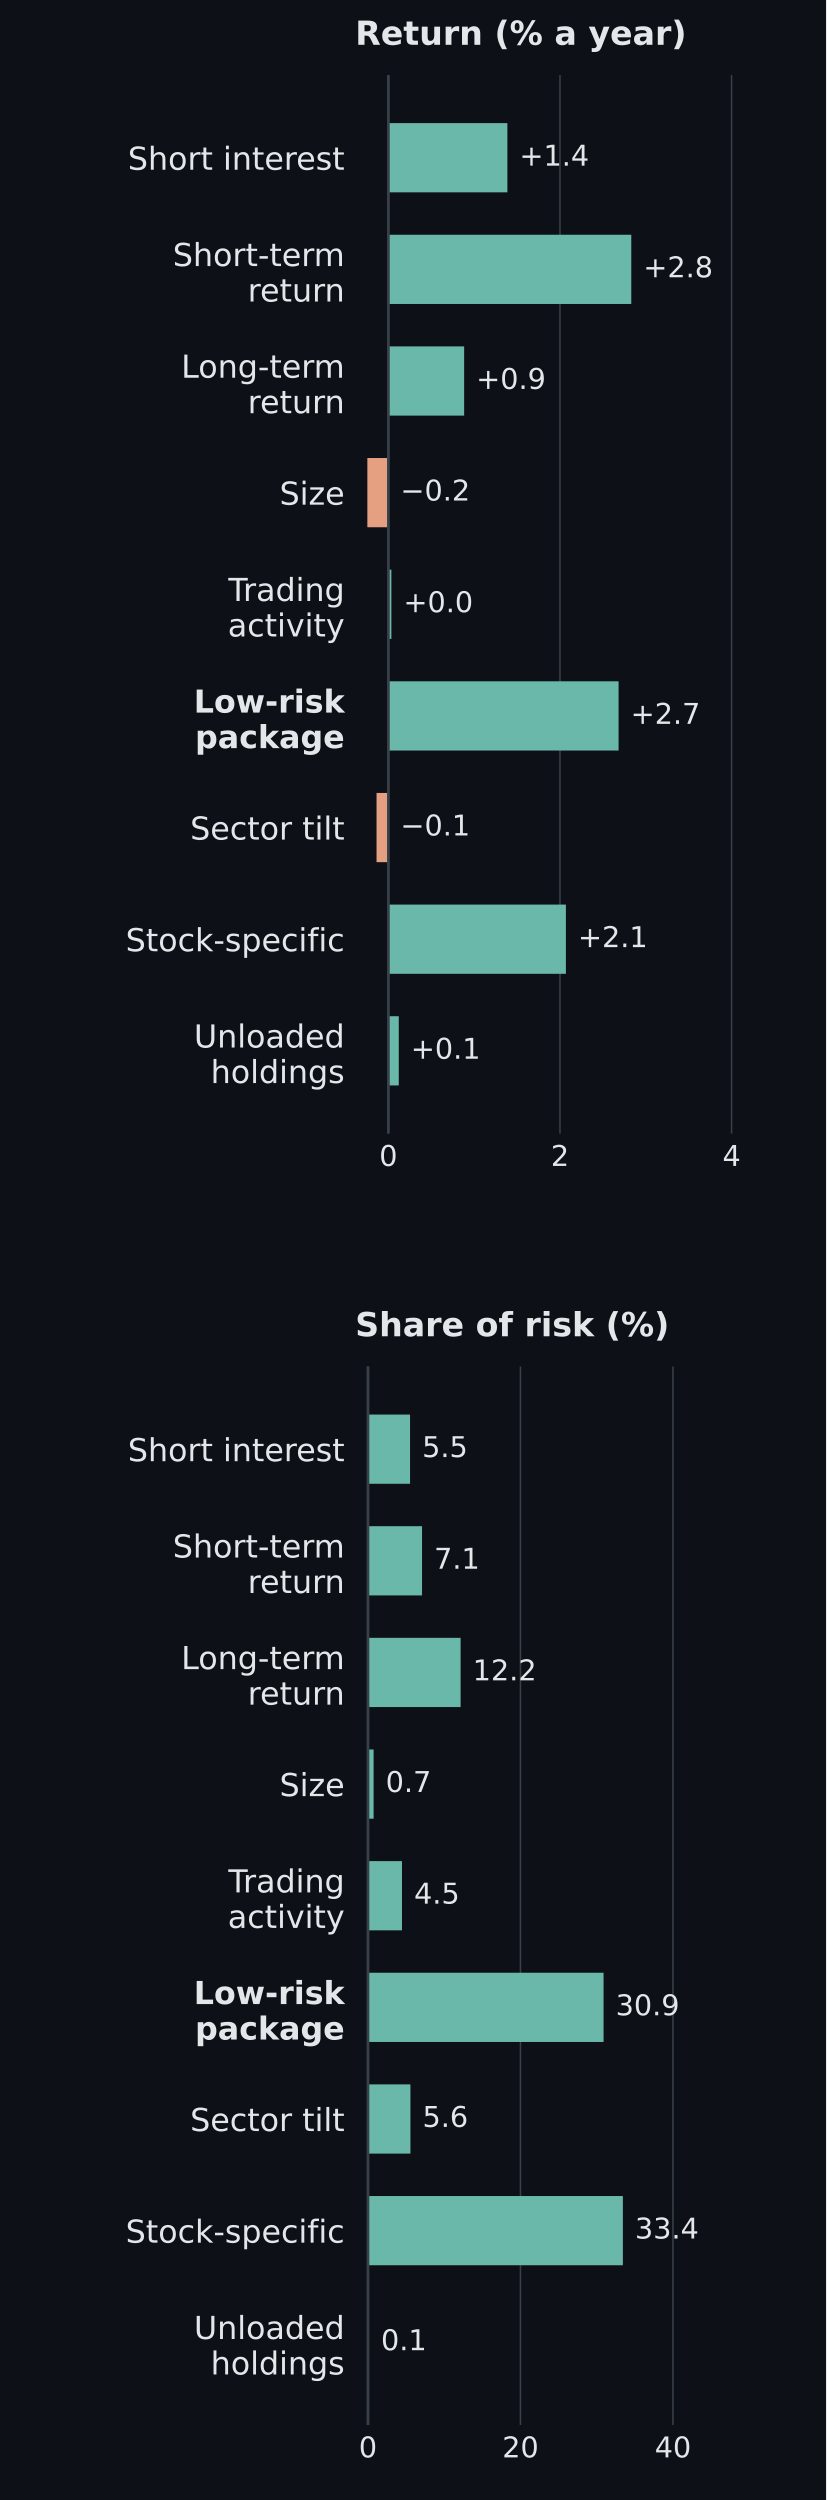
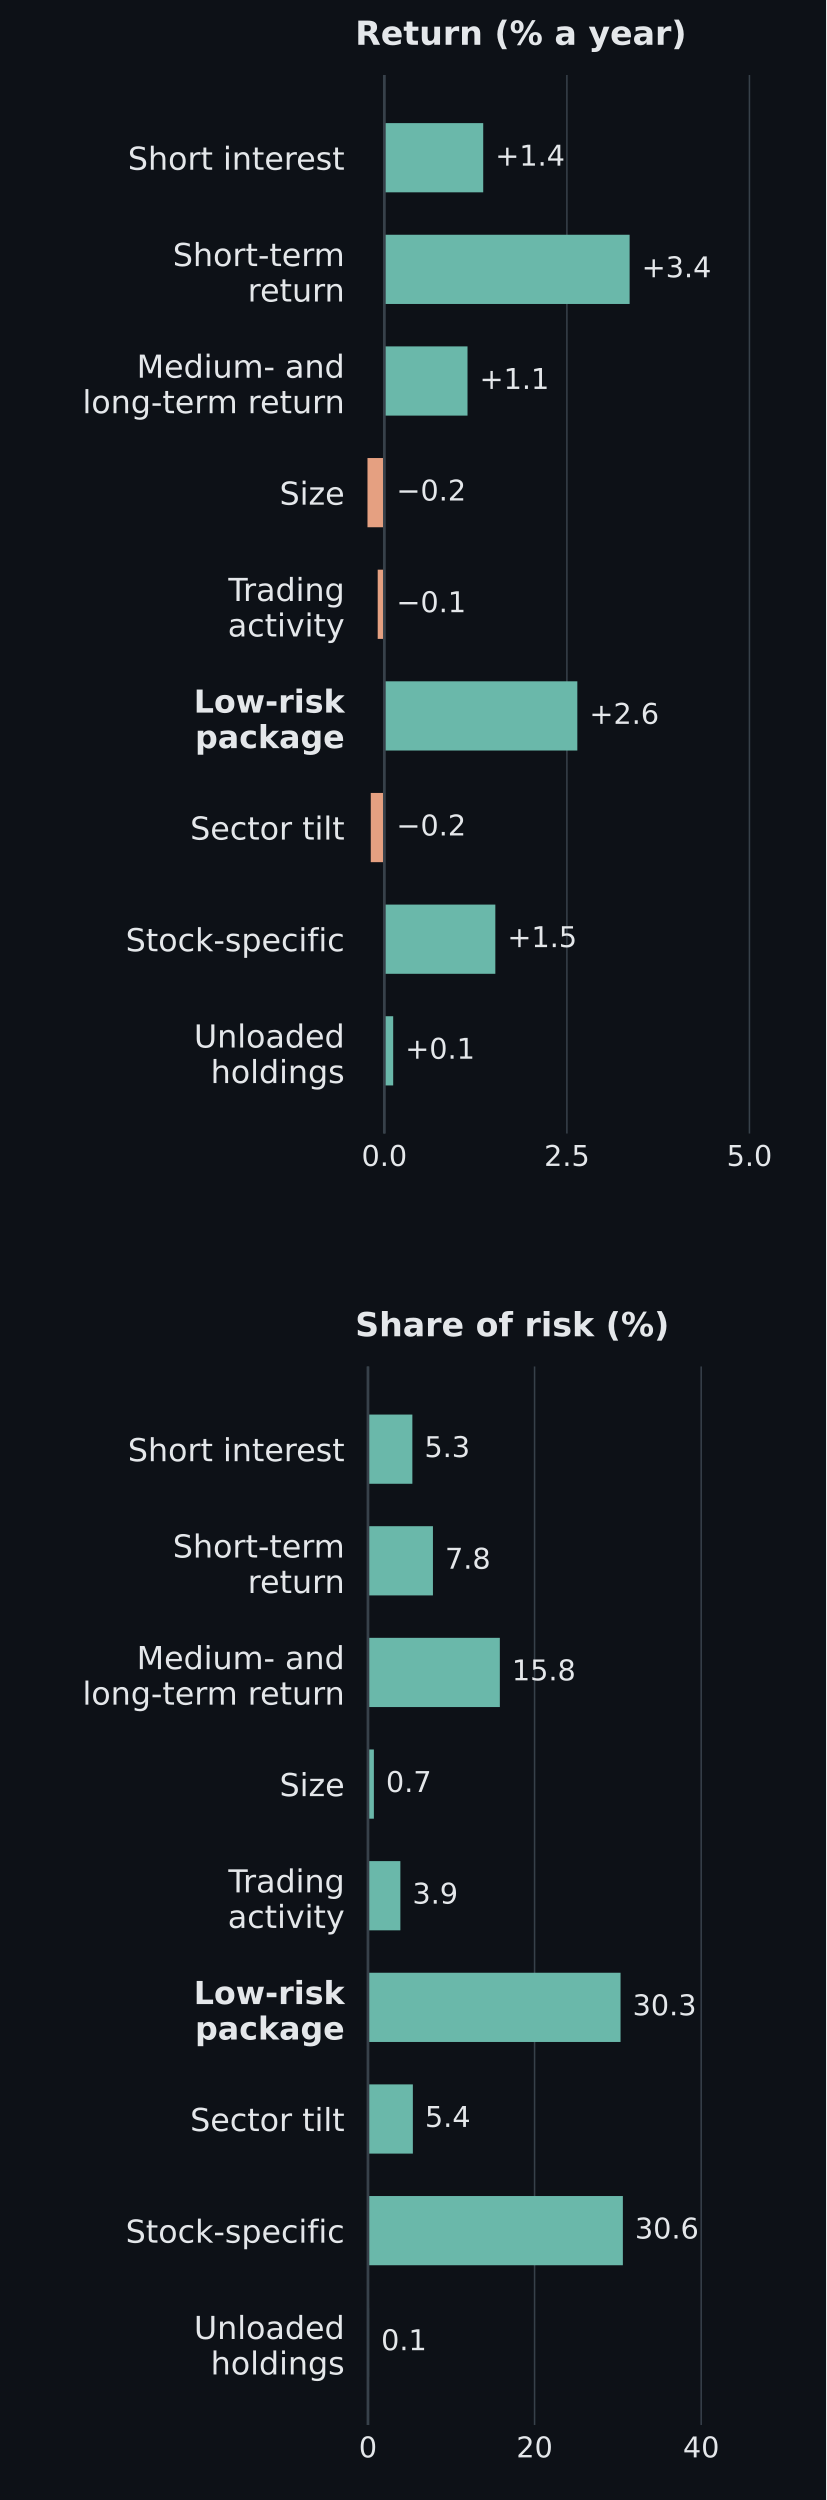
<svg xmlns="http://www.w3.org/2000/svg" width="273.6pt" height="828pt" viewBox="0 0 273.6 828" version="1.1">
  <defs>
    <style type="text/css">*{stroke-linejoin: round; stroke-linecap: butt}</style>
  </defs>
  <g id="figure_1">
    <g id="patch_1">
      <path d="M 0 828 L 273.6 828 L 273.6 0 L 0 0 z " style="fill: #0d1117" />
    </g>
    <g id="axes_1">
      <g id="patch_2">
        <path d="M 117.648 375.435 L 265.392 375.435 L 265.392 24.84 L 117.648 24.84 z " style="fill: #0d1117" />
      </g>
      <g id="matplotlib.axis_1">
        <g id="xtick_1">
          <g id="line2d_1">
-             <path d="M 128.632 375.435 L 128.632 24.84 " clip-path="url(#p4dd4867242)" style="fill: none; stroke: #37414a; stroke-width: 0.5; stroke-linecap: square" />
+             <path d="M 127.296 375.435 L 127.296 24.84 " clip-path="url(#p4dd4867242)" style="fill: none; stroke: #37414a; stroke-width: 0.5; stroke-linecap: square" />
          </g>
          <g id="line2d_2" />
          <g id="text_1">
-             <text style="font-size: 9.5px; font-family: 'DejaVu Sans', 'Arial', sans-serif; text-anchor: middle; fill: #e4e7ea" x="128.632" y="386.153" transform="rotate(-0 128.6324 386.1531)">0</text>
+             <text style="font-size: 9.5px; font-family: 'DejaVu Sans', 'Arial', sans-serif; text-anchor: middle; fill: #e4e7ea" x="127.296" y="386.153" transform="rotate(-0 127.2961 386.1531)">0.0</text>
          </g>
        </g>
        <g id="xtick_2">
          <g id="line2d_3">
-             <path d="M 185.465 375.435 L 185.465 24.84 " clip-path="url(#p4dd4867242)" style="fill: none; stroke: #37414a; stroke-width: 0.5; stroke-linecap: square" />
+             <path d="M 187.755 375.435 L 187.755 24.84 " clip-path="url(#p4dd4867242)" style="fill: none; stroke: #37414a; stroke-width: 0.5; stroke-linecap: square" />
          </g>
          <g id="line2d_4" />
          <g id="text_2">
-             <text style="font-size: 9.5px; font-family: 'DejaVu Sans', 'Arial', sans-serif; text-anchor: middle; fill: #e4e7ea" x="185.465" y="386.153" transform="rotate(-0 185.4652 386.1531)">2</text>
+             <text style="font-size: 9.5px; font-family: 'DejaVu Sans', 'Arial', sans-serif; text-anchor: middle; fill: #e4e7ea" x="187.755" y="386.153" transform="rotate(-0 187.7552 386.1531)">2.5</text>
          </g>
        </g>
        <g id="xtick_3">
          <g id="line2d_5">
-             <path d="M 242.298 375.435 L 242.298 24.84 " clip-path="url(#p4dd4867242)" style="fill: none; stroke: #37414a; stroke-width: 0.5; stroke-linecap: square" />
+             <path d="M 248.214 375.435 L 248.214 24.84 " clip-path="url(#p4dd4867242)" style="fill: none; stroke: #37414a; stroke-width: 0.5; stroke-linecap: square" />
          </g>
          <g id="line2d_6" />
          <g id="text_3">
-             <text style="font-size: 9.5px; font-family: 'DejaVu Sans', 'Arial', sans-serif; text-anchor: middle; fill: #e4e7ea" x="242.298" y="386.153" transform="rotate(-0 242.298 386.1531)">4</text>
+             <text style="font-size: 9.5px; font-family: 'DejaVu Sans', 'Arial', sans-serif; text-anchor: middle; fill: #e4e7ea" x="248.214" y="386.153" transform="rotate(-0 248.2143 386.1531)">5.0</text>
          </g>
        </g>
      </g>
      <g id="matplotlib.axis_2">
        <g id="ytick_1">
          <g id="line2d_7" />
          <g id="text_4">
            <text style="font-size: 10.5px; font-family: 'DejaVu Sans', 'Arial', sans-serif; text-anchor: end; fill: #e4e7ea" x="114.148" y="56.227" transform="rotate(-0 114.148 56.22747)">Short interest</text>
          </g>
        </g>
        <g id="ytick_2">
          <g id="line2d_8" />
          <g id="text_5">
            <text style="font-size: 10.5px; font-family: 'DejaVu Sans', 'Arial', sans-serif; fill: #e4e7ea" transform="translate(57.24456 88.12121)">Short-term</text>
            <text style="font-size: 10.5px; font-family: 'DejaVu Sans', 'Arial', sans-serif; fill: #e4e7ea" transform="translate(82.04917 99.87891)">return</text>
          </g>
        </g>
        <g id="ytick_3">
          <g id="line2d_9" />
          <g id="text_6">
-             <text style="font-size: 10.5px; font-family: 'DejaVu Sans', 'Arial', sans-serif; fill: #e4e7ea" transform="translate(60.01066 125.096)">Long-term</text>
-             <text style="font-size: 10.5px; font-family: 'DejaVu Sans', 'Arial', sans-serif; fill: #e4e7ea" transform="translate(82.04917 136.8537)">return</text>
+             <text style="font-size: 10.5px; font-family: 'DejaVu Sans', 'Arial', sans-serif; fill: #e4e7ea" transform="translate(45.28277 125.096)">Medium- and</text>
+             <text style="font-size: 10.5px; font-family: 'DejaVu Sans', 'Arial', sans-serif; fill: #e4e7ea" transform="translate(27.32448 136.8537)">long-term return</text>
          </g>
        </g>
        <g id="ytick_4">
          <g id="line2d_10" />
          <g id="text_7">
            <text style="font-size: 10.5px; font-family: 'DejaVu Sans', 'Arial', sans-serif; text-anchor: end; fill: #e4e7ea" x="114.148" y="167.152" transform="rotate(-0 114.148 167.1517)">Size</text>
          </g>
        </g>
        <g id="ytick_5">
          <g id="line2d_11" />
          <g id="text_8">
            <text style="font-size: 10.5px; font-family: 'DejaVu Sans', 'Arial', sans-serif; fill: #e4e7ea" transform="translate(75.62941 199.0455)">Trading</text>
            <text style="font-size: 10.5px; font-family: 'DejaVu Sans', 'Arial', sans-serif; fill: #e4e7ea" transform="translate(75.44402 210.8032)">activity</text>
          </g>
        </g>
        <g id="ytick_6">
          <g id="line2d_12" />
          <g id="text_9">
            <text style="font-weight: 700; font-size: 10.5px; font-family: 'DejaVu Sans', 'Arial', sans-serif; fill: #e4e7ea" transform="translate(64.1762 236.0202)">Low-risk</text>
            <text style="font-weight: 700; font-size: 10.5px; font-family: 'DejaVu Sans', 'Arial', sans-serif; fill: #e4e7ea" transform="translate(64.61589 247.7779)">package</text>
          </g>
        </g>
        <g id="ytick_7">
          <g id="line2d_13" />
          <g id="text_10">
            <text style="font-size: 10.5px; font-family: 'DejaVu Sans', 'Arial', sans-serif; text-anchor: end; fill: #e4e7ea" x="114.148" y="278.076" transform="rotate(-0 114.148 278.076)">Sector tilt</text>
          </g>
        </g>
        <g id="ytick_8">
          <g id="line2d_14" />
          <g id="text_11">
            <text style="font-size: 10.5px; font-family: 'DejaVu Sans', 'Arial', sans-serif; text-anchor: end; fill: #e4e7ea" x="114.148" y="315.051" transform="rotate(-0 114.148 315.0507)">Stock-specific</text>
          </g>
        </g>
        <g id="ytick_9">
          <g id="line2d_15" />
          <g id="text_12">
            <text style="font-size: 10.5px; font-family: 'DejaVu Sans', 'Arial', sans-serif; fill: #e4e7ea" transform="translate(64.24019 346.9445)">Unloaded</text>
            <text style="font-size: 10.5px; font-family: 'DejaVu Sans', 'Arial', sans-serif; fill: #e4e7ea" transform="translate(69.77894 358.7022)">holdings</text>
          </g>
        </g>
      </g>
      <g id="patch_3">
-         <path d="M 128.632 40.776 L 168.046 40.776 L 168.046 63.7 L 128.632 63.7 z " clip-path="url(#p4dd4867242)" style="fill: #6ab8aa" />
+         <path d="M 127.296 40.776 L 160.041 40.776 L 160.041 63.7 L 127.296 63.7 z " clip-path="url(#p4dd4867242)" style="fill: #6ab8aa" />
      </g>
      <g id="patch_4">
-         <path d="M 128.632 77.751 L 209.079 77.751 L 209.079 100.675 L 128.632 100.675 z " clip-path="url(#p4dd4867242)" style="fill: #6ab8aa" />
+         <path d="M 127.296 77.751 L 208.529 77.751 L 208.529 100.675 L 127.296 100.675 z " clip-path="url(#p4dd4867242)" style="fill: #6ab8aa" />
      </g>
      <g id="patch_5">
-         <path d="M 128.632 114.726 L 153.724 114.726 L 153.724 137.65 L 128.632 137.65 z " clip-path="url(#p4dd4867242)" style="fill: #6ab8aa" />
+         <path d="M 127.296 114.726 L 154.841 114.726 L 154.841 137.65 L 127.296 137.65 z " clip-path="url(#p4dd4867242)" style="fill: #6ab8aa" />
      </g>
      <g id="patch_6">
-         <path d="M 128.632 151.7 L 121.67 151.7 L 121.67 174.625 L 128.632 174.625 z " clip-path="url(#p4dd4867242)" style="fill: #e5a081" />
+         <path d="M 127.296 151.7 L 121.71 151.7 L 121.71 174.625 L 127.296 174.625 z " clip-path="url(#p4dd4867242)" style="fill: #e5a081" />
      </g>
      <g id="patch_7">
-         <path d="M 128.632 188.675 L 129.627 188.675 L 129.627 211.599 L 128.632 211.599 z " clip-path="url(#p4dd4867242)" style="fill: #6ab8aa" />
+         <path d="M 127.296 188.675 L 125.095 188.675 L 125.095 211.599 L 127.296 211.599 z " clip-path="url(#p4dd4867242)" style="fill: #e5a081" />
      </g>
      <g id="patch_8">
-         <path d="M 128.632 225.65 L 204.874 225.65 L 204.874 248.574 L 128.632 248.574 z " clip-path="url(#p4dd4867242)" style="fill: #6ab8aa" />
+         <path d="M 127.296 225.65 L 191.213 225.65 L 191.213 248.574 L 127.296 248.574 z " clip-path="url(#p4dd4867242)" style="fill: #6ab8aa" />
      </g>
      <g id="patch_9">
-         <path d="M 128.632 262.625 L 124.711 262.625 L 124.711 285.549 L 128.632 285.549 z " clip-path="url(#p4dd4867242)" style="fill: #e5a081" />
+         <path d="M 127.296 262.625 L 122.798 262.625 L 122.798 285.549 L 127.296 285.549 z " clip-path="url(#p4dd4867242)" style="fill: #e5a081" />
      </g>
      <g id="patch_10">
-         <path d="M 128.632 299.599 L 187.426 299.599 L 187.426 322.524 L 128.632 322.524 z " clip-path="url(#p4dd4867242)" style="fill: #6ab8aa" />
+         <path d="M 127.296 299.599 L 164.055 299.599 L 164.055 322.524 L 127.296 322.524 z " clip-path="url(#p4dd4867242)" style="fill: #6ab8aa" />
      </g>
      <g id="patch_11">
-         <path d="M 128.632 336.574 L 132.071 336.574 L 132.071 359.498 L 128.632 359.498 z " clip-path="url(#p4dd4867242)" style="fill: #6ab8aa" />
+         <path d="M 127.296 336.574 L 130.222 336.574 L 130.222 359.498 L 127.296 359.498 z " clip-path="url(#p4dd4867242)" style="fill: #6ab8aa" />
      </g>
      <g id="line2d_16">
-         <path d="M 128.632 375.435 L 128.632 24.84 " clip-path="url(#p4dd4867242)" style="fill: none; stroke: #37414a; stroke-width: 0.9; stroke-linecap: square" />
+         <path d="M 127.296 375.435 L 127.296 24.84 " clip-path="url(#p4dd4867242)" style="fill: none; stroke: #37414a; stroke-width: 0.9; stroke-linecap: square" />
      </g>
      <g id="text_13">
-         <text style="font-size: 9.5px; font-family: 'DejaVu Sans', 'Arial', sans-serif; text-anchor: start; fill: #e4e7ea" x="172.046" y="54.86" transform="rotate(-0 172.0459 54.8597)">+1.4</text>
+         <text style="font-size: 9.5px; font-family: 'DejaVu Sans', 'Arial', sans-serif; text-anchor: start; fill: #e4e7ea" x="164.041" y="54.86" transform="rotate(-0 164.0407 54.8597)">+1.4</text>
      </g>
      <g id="text_14">
-         <text style="font-size: 9.5px; font-family: 'DejaVu Sans', 'Arial', sans-serif; text-anchor: start; fill: #e4e7ea" x="213.079" y="91.834" transform="rotate(-0 213.0792 91.83445)">+2.8</text>
+         <text style="font-size: 9.5px; font-family: 'DejaVu Sans', 'Arial', sans-serif; text-anchor: start; fill: #e4e7ea" x="212.529" y="91.834" transform="rotate(-0 212.529 91.83445)">+3.4</text>
      </g>
      <g id="text_15">
-         <text style="font-size: 9.5px; font-family: 'DejaVu Sans', 'Arial', sans-serif; text-anchor: start; fill: #e4e7ea" x="157.724" y="128.809" transform="rotate(-0 157.724 128.8092)">+0.9</text>
+         <text style="font-size: 9.5px; font-family: 'DejaVu Sans', 'Arial', sans-serif; text-anchor: start; fill: #e4e7ea" x="158.841" y="128.809" transform="rotate(-0 158.8413 128.8092)">+1.1</text>
      </g>
      <g id="text_16">
-         <text style="font-size: 9.5px; font-family: 'DejaVu Sans', 'Arial', sans-serif; text-anchor: start; fill: #e4e7ea" x="132.632" y="165.784" transform="rotate(-0 132.6324 165.784)">−0.2</text>
+         <text style="font-size: 9.5px; font-family: 'DejaVu Sans', 'Arial', sans-serif; text-anchor: start; fill: #e4e7ea" x="131.296" y="165.784" transform="rotate(-0 131.2961 165.784)">−0.2</text>
      </g>
      <g id="text_17">
-         <text style="font-size: 9.5px; font-family: 'DejaVu Sans', 'Arial', sans-serif; text-anchor: start; fill: #e4e7ea" x="133.627" y="202.759" transform="rotate(-0 133.6269 202.7587)">+0.0</text>
+         <text style="font-size: 9.5px; font-family: 'DejaVu Sans', 'Arial', sans-serif; text-anchor: start; fill: #e4e7ea" x="131.296" y="202.759" transform="rotate(-0 131.2961 202.7587)">−0.1</text>
      </g>
      <g id="text_18">
-         <text style="font-size: 9.5px; font-family: 'DejaVu Sans', 'Arial', sans-serif; text-anchor: start; fill: #e4e7ea" x="208.874" y="239.733" transform="rotate(-0 208.8736 239.7335)">+2.7</text>
+         <text style="font-size: 9.5px; font-family: 'DejaVu Sans', 'Arial', sans-serif; text-anchor: start; fill: #e4e7ea" x="195.213" y="239.733" transform="rotate(-0 195.2135 239.7335)">+2.6</text>
      </g>
      <g id="text_19">
-         <text style="font-size: 9.5px; font-family: 'DejaVu Sans', 'Arial', sans-serif; text-anchor: start; fill: #e4e7ea" x="132.632" y="276.708" transform="rotate(-0 132.6324 276.7082)">−0.1</text>
+         <text style="font-size: 9.5px; font-family: 'DejaVu Sans', 'Arial', sans-serif; text-anchor: start; fill: #e4e7ea" x="131.296" y="276.708" transform="rotate(-0 131.2961 276.7082)">−0.2</text>
      </g>
      <g id="text_20">
-         <text style="font-size: 9.5px; font-family: 'DejaVu Sans', 'Arial', sans-serif; text-anchor: start; fill: #e4e7ea" x="191.426" y="313.683" transform="rotate(-0 191.4259 313.683)">+2.1</text>
+         <text style="font-size: 9.5px; font-family: 'DejaVu Sans', 'Arial', sans-serif; text-anchor: start; fill: #e4e7ea" x="168.055" y="313.683" transform="rotate(-0 168.0552 313.683)">+1.5</text>
      </g>
      <g id="text_21">
-         <text style="font-size: 9.5px; font-family: 'DejaVu Sans', 'Arial', sans-serif; text-anchor: start; fill: #e4e7ea" x="136.071" y="350.658" transform="rotate(-0 136.0707 350.6577)">+0.1</text>
+         <text style="font-size: 9.5px; font-family: 'DejaVu Sans', 'Arial', sans-serif; text-anchor: start; fill: #e4e7ea" x="134.222" y="350.658" transform="rotate(-0 134.2223 350.6577)">+0.1</text>
      </g>
      <g id="text_22">
        <text style="font-weight: 600; font-size: 11px; font-family: 'DejaVu Sans', 'Arial', sans-serif; text-anchor: start; fill: #e4e7ea" x="117.648" y="14.84" transform="rotate(-0 117.648 14.84)">Return (% a year)</text>
      </g>
    </g>
    <g id="axes_2">
      <g id="patch_12">
        <path d="M 117.648 803.16 L 265.392 803.16 L 265.392 452.565 L 117.648 452.565 z " style="fill: #0d1117" />
      </g>
      <g id="matplotlib.axis_3">
        <g id="xtick_4">
          <g id="line2d_17">
            <path d="M 121.869 803.16 L 121.869 452.565 " clip-path="url(#pe2ee496dc0)" style="fill: none; stroke: #37414a; stroke-width: 0.5; stroke-linecap: square" />
          </g>
          <g id="line2d_18" />
          <g id="text_23">
            <text style="font-size: 9.5px; font-family: 'DejaVu Sans', 'Arial', sans-serif; text-anchor: middle; fill: #e4e7ea" x="121.869" y="813.879" transform="rotate(-0 121.8693 813.8785)">0</text>
          </g>
        </g>
        <g id="xtick_5">
          <g id="line2d_19">
-             <path d="M 172.378 803.16 L 172.378 452.565 " clip-path="url(#pe2ee496dc0)" style="fill: none; stroke: #37414a; stroke-width: 0.5; stroke-linecap: square" />
+             <path d="M 177.049 803.16 L 177.049 452.565 " clip-path="url(#pe2ee496dc0)" style="fill: none; stroke: #37414a; stroke-width: 0.5; stroke-linecap: square" />
          </g>
          <g id="line2d_20" />
          <g id="text_24">
-             <text style="font-size: 9.5px; font-family: 'DejaVu Sans', 'Arial', sans-serif; text-anchor: middle; fill: #e4e7ea" x="172.378" y="813.879" transform="rotate(-0 172.3779 813.8785)">20</text>
+             <text style="font-size: 9.5px; font-family: 'DejaVu Sans', 'Arial', sans-serif; text-anchor: middle; fill: #e4e7ea" x="177.049" y="813.879" transform="rotate(-0 177.0491 813.8785)">20</text>
          </g>
        </g>
        <g id="xtick_6">
          <g id="line2d_21">
-             <path d="M 222.886 803.16 L 222.886 452.565 " clip-path="url(#pe2ee496dc0)" style="fill: none; stroke: #37414a; stroke-width: 0.5; stroke-linecap: square" />
+             <path d="M 232.229 803.16 L 232.229 452.565 " clip-path="url(#pe2ee496dc0)" style="fill: none; stroke: #37414a; stroke-width: 0.5; stroke-linecap: square" />
          </g>
          <g id="line2d_22" />
          <g id="text_25">
-             <text style="font-size: 9.5px; font-family: 'DejaVu Sans', 'Arial', sans-serif; text-anchor: middle; fill: #e4e7ea" x="222.886" y="813.879" transform="rotate(-0 222.8865 813.8785)">40</text>
+             <text style="font-size: 9.5px; font-family: 'DejaVu Sans', 'Arial', sans-serif; text-anchor: middle; fill: #e4e7ea" x="232.229" y="813.879" transform="rotate(-0 232.2289 813.8785)">40</text>
          </g>
        </g>
      </g>
      <g id="matplotlib.axis_4">
        <g id="ytick_10">
          <g id="line2d_23" />
          <g id="text_26">
            <text style="font-size: 10.5px; font-family: 'DejaVu Sans', 'Arial', sans-serif; text-anchor: end; fill: #e4e7ea" x="114.148" y="483.953" transform="rotate(-0 114.148 483.9529)">Short interest</text>
          </g>
        </g>
        <g id="ytick_11">
          <g id="line2d_24" />
          <g id="text_27">
            <text style="font-size: 10.5px; font-family: 'DejaVu Sans', 'Arial', sans-serif; fill: #e4e7ea" transform="translate(57.24456 515.8466)">Short-term</text>
            <text style="font-size: 10.5px; font-family: 'DejaVu Sans', 'Arial', sans-serif; fill: #e4e7ea" transform="translate(82.04917 527.6043)">return</text>
          </g>
        </g>
        <g id="ytick_12">
          <g id="line2d_25" />
          <g id="text_28">
-             <text style="font-size: 10.5px; font-family: 'DejaVu Sans', 'Arial', sans-serif; fill: #e4e7ea" transform="translate(60.01066 552.8214)">Long-term</text>
-             <text style="font-size: 10.5px; font-family: 'DejaVu Sans', 'Arial', sans-serif; fill: #e4e7ea" transform="translate(82.04917 564.5791)">return</text>
+             <text style="font-size: 10.5px; font-family: 'DejaVu Sans', 'Arial', sans-serif; fill: #e4e7ea" transform="translate(45.28277 552.8214)">Medium- and</text>
+             <text style="font-size: 10.5px; font-family: 'DejaVu Sans', 'Arial', sans-serif; fill: #e4e7ea" transform="translate(27.32448 564.5791)">long-term return</text>
          </g>
        </g>
        <g id="ytick_13">
          <g id="line2d_26" />
          <g id="text_29">
            <text style="font-size: 10.5px; font-family: 'DejaVu Sans', 'Arial', sans-serif; text-anchor: end; fill: #e4e7ea" x="114.148" y="594.877" transform="rotate(-0 114.148 594.8771)">Size</text>
          </g>
        </g>
        <g id="ytick_14">
          <g id="line2d_27" />
          <g id="text_30">
            <text style="font-size: 10.5px; font-family: 'DejaVu Sans', 'Arial', sans-serif; fill: #e4e7ea" transform="translate(75.62941 626.7709)">Trading</text>
            <text style="font-size: 10.5px; font-family: 'DejaVu Sans', 'Arial', sans-serif; fill: #e4e7ea" transform="translate(75.44402 638.5286)">activity</text>
          </g>
        </g>
        <g id="ytick_15">
          <g id="line2d_28" />
          <g id="text_31">
            <text style="font-weight: 700; font-size: 10.5px; font-family: 'DejaVu Sans', 'Arial', sans-serif; fill: #e4e7ea" transform="translate(64.1762 663.7456)">Low-risk</text>
            <text style="font-weight: 700; font-size: 10.5px; font-family: 'DejaVu Sans', 'Arial', sans-serif; fill: #e4e7ea" transform="translate(64.61589 675.5033)">package</text>
          </g>
        </g>
        <g id="ytick_16">
          <g id="line2d_29" />
          <g id="text_32">
            <text style="font-size: 10.5px; font-family: 'DejaVu Sans', 'Arial', sans-serif; text-anchor: end; fill: #e4e7ea" x="114.148" y="705.801" transform="rotate(-0 114.148 705.8014)">Sector tilt</text>
          </g>
        </g>
        <g id="ytick_17">
          <g id="line2d_30" />
          <g id="text_33">
            <text style="font-size: 10.5px; font-family: 'DejaVu Sans', 'Arial', sans-serif; text-anchor: end; fill: #e4e7ea" x="114.148" y="742.776" transform="rotate(-0 114.148 742.7761)">Stock-specific</text>
          </g>
        </g>
        <g id="ytick_18">
          <g id="line2d_31" />
          <g id="text_34">
            <text style="font-size: 10.5px; font-family: 'DejaVu Sans', 'Arial', sans-serif; fill: #e4e7ea" transform="translate(64.24019 774.6699)">Unloaded</text>
            <text style="font-size: 10.5px; font-family: 'DejaVu Sans', 'Arial', sans-serif; fill: #e4e7ea" transform="translate(69.77894 786.4276)">holdings</text>
          </g>
        </g>
      </g>
      <g id="patch_13">
-         <path d="M 121.869 468.502 L 135.81 468.502 L 135.81 491.426 L 121.869 491.426 z " clip-path="url(#pe2ee496dc0)" style="fill: #6ab8aa" />
+         <path d="M 121.869 468.502 L 136.575 468.502 L 136.575 491.426 L 121.869 491.426 z " clip-path="url(#pe2ee496dc0)" style="fill: #6ab8aa" />
      </g>
      <g id="patch_14">
-         <path d="M 121.869 505.476 L 139.775 505.476 L 139.775 528.401 L 121.869 528.401 z " clip-path="url(#pe2ee496dc0)" style="fill: #6ab8aa" />
+         <path d="M 121.869 505.476 L 143.389 505.476 L 143.389 528.401 L 121.869 528.401 z " clip-path="url(#pe2ee496dc0)" style="fill: #6ab8aa" />
      </g>
      <g id="patch_15">
-         <path d="M 121.869 542.451 L 152.553 542.451 L 152.553 565.375 L 121.869 565.375 z " clip-path="url(#pe2ee496dc0)" style="fill: #6ab8aa" />
+         <path d="M 121.869 542.451 L 165.544 542.451 L 165.544 565.375 L 121.869 565.375 z " clip-path="url(#pe2ee496dc0)" style="fill: #6ab8aa" />
      </g>
      <g id="patch_16">
-         <path d="M 121.869 579.426 L 123.738 579.426 L 123.738 602.35 L 121.869 602.35 z " clip-path="url(#pe2ee496dc0)" style="fill: #6ab8aa" />
+         <path d="M 121.869 579.426 L 123.828 579.426 L 123.828 602.35 L 121.869 602.35 z " clip-path="url(#pe2ee496dc0)" style="fill: #6ab8aa" />
      </g>
      <g id="patch_17">
-         <path d="M 121.869 616.401 L 133.133 616.401 L 133.133 639.325 L 121.869 639.325 z " clip-path="url(#pe2ee496dc0)" style="fill: #6ab8aa" />
+         <path d="M 121.869 616.401 L 132.602 616.401 L 132.602 639.325 L 121.869 639.325 z " clip-path="url(#pe2ee496dc0)" style="fill: #6ab8aa" />
      </g>
      <g id="patch_18">
-         <path d="M 121.869 653.375 L 199.905 653.375 L 199.905 676.3 L 121.869 676.3 z " clip-path="url(#pe2ee496dc0)" style="fill: #6ab8aa" />
+         <path d="M 121.869 653.375 L 205.522 653.375 L 205.522 676.3 L 121.869 676.3 z " clip-path="url(#pe2ee496dc0)" style="fill: #6ab8aa" />
      </g>
      <g id="patch_19">
-         <path d="M 121.869 690.35 L 135.936 690.35 L 135.936 713.274 L 121.869 713.274 z " clip-path="url(#pe2ee496dc0)" style="fill: #6ab8aa" />
+         <path d="M 121.869 690.35 L 136.74 690.35 L 136.74 713.274 L 121.869 713.274 z " clip-path="url(#pe2ee496dc0)" style="fill: #6ab8aa" />
      </g>
      <g id="patch_20">
        <path d="M 121.869 727.325 L 206.294 727.325 L 206.294 750.249 L 121.869 750.249 z " clip-path="url(#pe2ee496dc0)" style="fill: #6ab8aa" />
      </g>
      <g id="patch_21">
-         <path d="M 121.869 764.3 L 122.198 764.3 L 122.198 787.224 L 121.869 787.224 z " clip-path="url(#pe2ee496dc0)" style="fill: #6ab8aa" />
+         <path d="M 121.869 764.3 L 122.228 764.3 L 122.228 787.224 L 121.869 787.224 z " clip-path="url(#pe2ee496dc0)" style="fill: #6ab8aa" />
      </g>
      <g id="line2d_32">
        <path d="M 121.869 803.16 L 121.869 452.565 " clip-path="url(#pe2ee496dc0)" style="fill: none; stroke: #37414a; stroke-width: 0.9; stroke-linecap: square" />
      </g>
      <g id="text_35">
-         <text style="font-size: 9.5px; font-family: 'DejaVu Sans', 'Arial', sans-serif; text-anchor: start; fill: #e4e7ea" x="139.81" y="482.585" transform="rotate(-0 139.8096 482.5851)">5.5</text>
+         <text style="font-size: 9.5px; font-family: 'DejaVu Sans', 'Arial', sans-serif; text-anchor: start; fill: #e4e7ea" x="140.575" y="482.585" transform="rotate(-0 140.5747 482.5851)">5.3</text>
      </g>
      <g id="text_36">
-         <text style="font-size: 9.5px; font-family: 'DejaVu Sans', 'Arial', sans-serif; text-anchor: start; fill: #e4e7ea" x="143.775" y="519.56" transform="rotate(-0 143.7746 519.5599)">7.1</text>
+         <text style="font-size: 9.5px; font-family: 'DejaVu Sans', 'Arial', sans-serif; text-anchor: start; fill: #e4e7ea" x="147.389" y="519.56" transform="rotate(-0 147.3894 519.5599)">7.8</text>
      </g>
      <g id="text_37">
-         <text style="font-size: 9.5px; font-family: 'DejaVu Sans', 'Arial', sans-serif; text-anchor: start; fill: #e4e7ea" x="156.553" y="556.535" transform="rotate(-0 156.5532 556.5346)">12.2</text>
+         <text style="font-size: 9.5px; font-family: 'DejaVu Sans', 'Arial', sans-serif; text-anchor: start; fill: #e4e7ea" x="169.544" y="556.535" transform="rotate(-0 169.5441 556.5346)">15.8</text>
      </g>
      <g id="text_38">
-         <text style="font-size: 9.5px; font-family: 'DejaVu Sans', 'Arial', sans-serif; text-anchor: start; fill: #e4e7ea" x="127.738" y="593.509" transform="rotate(-0 127.7381 593.5094)">0.7</text>
+         <text style="font-size: 9.5px; font-family: 'DejaVu Sans', 'Arial', sans-serif; text-anchor: start; fill: #e4e7ea" x="127.828" y="593.509" transform="rotate(-0 127.8281 593.5094)">0.7</text>
      </g>
      <g id="text_39">
-         <text style="font-size: 9.5px; font-family: 'DejaVu Sans', 'Arial', sans-serif; text-anchor: start; fill: #e4e7ea" x="137.133" y="630.484" transform="rotate(-0 137.1327 630.4841)">4.5</text>
+         <text style="font-size: 9.5px; font-family: 'DejaVu Sans', 'Arial', sans-serif; text-anchor: start; fill: #e4e7ea" x="136.602" y="630.484" transform="rotate(-0 136.6017 630.4841)">3.9</text>
      </g>
      <g id="text_40">
-         <text style="font-size: 9.5px; font-family: 'DejaVu Sans', 'Arial', sans-serif; text-anchor: start; fill: #e4e7ea" x="203.905" y="667.459" transform="rotate(-0 203.9051 667.4589)">30.9</text>
+         <text style="font-size: 9.5px; font-family: 'DejaVu Sans', 'Arial', sans-serif; text-anchor: start; fill: #e4e7ea" x="209.522" y="667.459" transform="rotate(-0 209.5219 667.4589)">30.3</text>
      </g>
      <g id="text_41">
-         <text style="font-size: 9.5px; font-family: 'DejaVu Sans', 'Arial', sans-serif; text-anchor: start; fill: #e4e7ea" x="139.936" y="704.434" transform="rotate(-0 139.9359 704.4336)">5.6</text>
+         <text style="font-size: 9.5px; font-family: 'DejaVu Sans', 'Arial', sans-serif; text-anchor: start; fill: #e4e7ea" x="140.74" y="704.434" transform="rotate(-0 140.7402 704.4336)">5.4</text>
      </g>
      <g id="text_42">
-         <text style="font-size: 9.5px; font-family: 'DejaVu Sans', 'Arial', sans-serif; text-anchor: start; fill: #e4e7ea" x="210.294" y="741.408" transform="rotate(-0 210.2944 741.4084)">33.4</text>
+         <text style="font-size: 9.5px; font-family: 'DejaVu Sans', 'Arial', sans-serif; text-anchor: start; fill: #e4e7ea" x="210.294" y="741.408" transform="rotate(-0 210.2944 741.4084)">30.6</text>
      </g>
      <g id="text_43">
-         <text style="font-size: 9.5px; font-family: 'DejaVu Sans', 'Arial', sans-serif; text-anchor: start; fill: #e4e7ea" x="126.198" y="778.383" transform="rotate(-0 126.1976 778.3831)">0.1</text>
+         <text style="font-size: 9.5px; font-family: 'DejaVu Sans', 'Arial', sans-serif; text-anchor: start; fill: #e4e7ea" x="126.228" y="778.383" transform="rotate(-0 126.2279 778.3831)">0.1</text>
      </g>
      <g id="text_44">
        <text style="font-weight: 600; font-size: 11px; font-family: 'DejaVu Sans', 'Arial', sans-serif; text-anchor: start; fill: #e4e7ea" x="117.648" y="442.565" transform="rotate(-0 117.648 442.5654)">Share of risk (%)</text>
      </g>
    </g>
  </g>
  <defs>
    <clipPath id="p4dd4867242">
      <rect x="117.648" y="24.84" width="147.744" height="350.595" />
    </clipPath>
    <clipPath id="pe2ee496dc0">
      <rect x="117.648" y="452.565" width="147.744" height="350.595" />
    </clipPath>
  </defs>
</svg>
